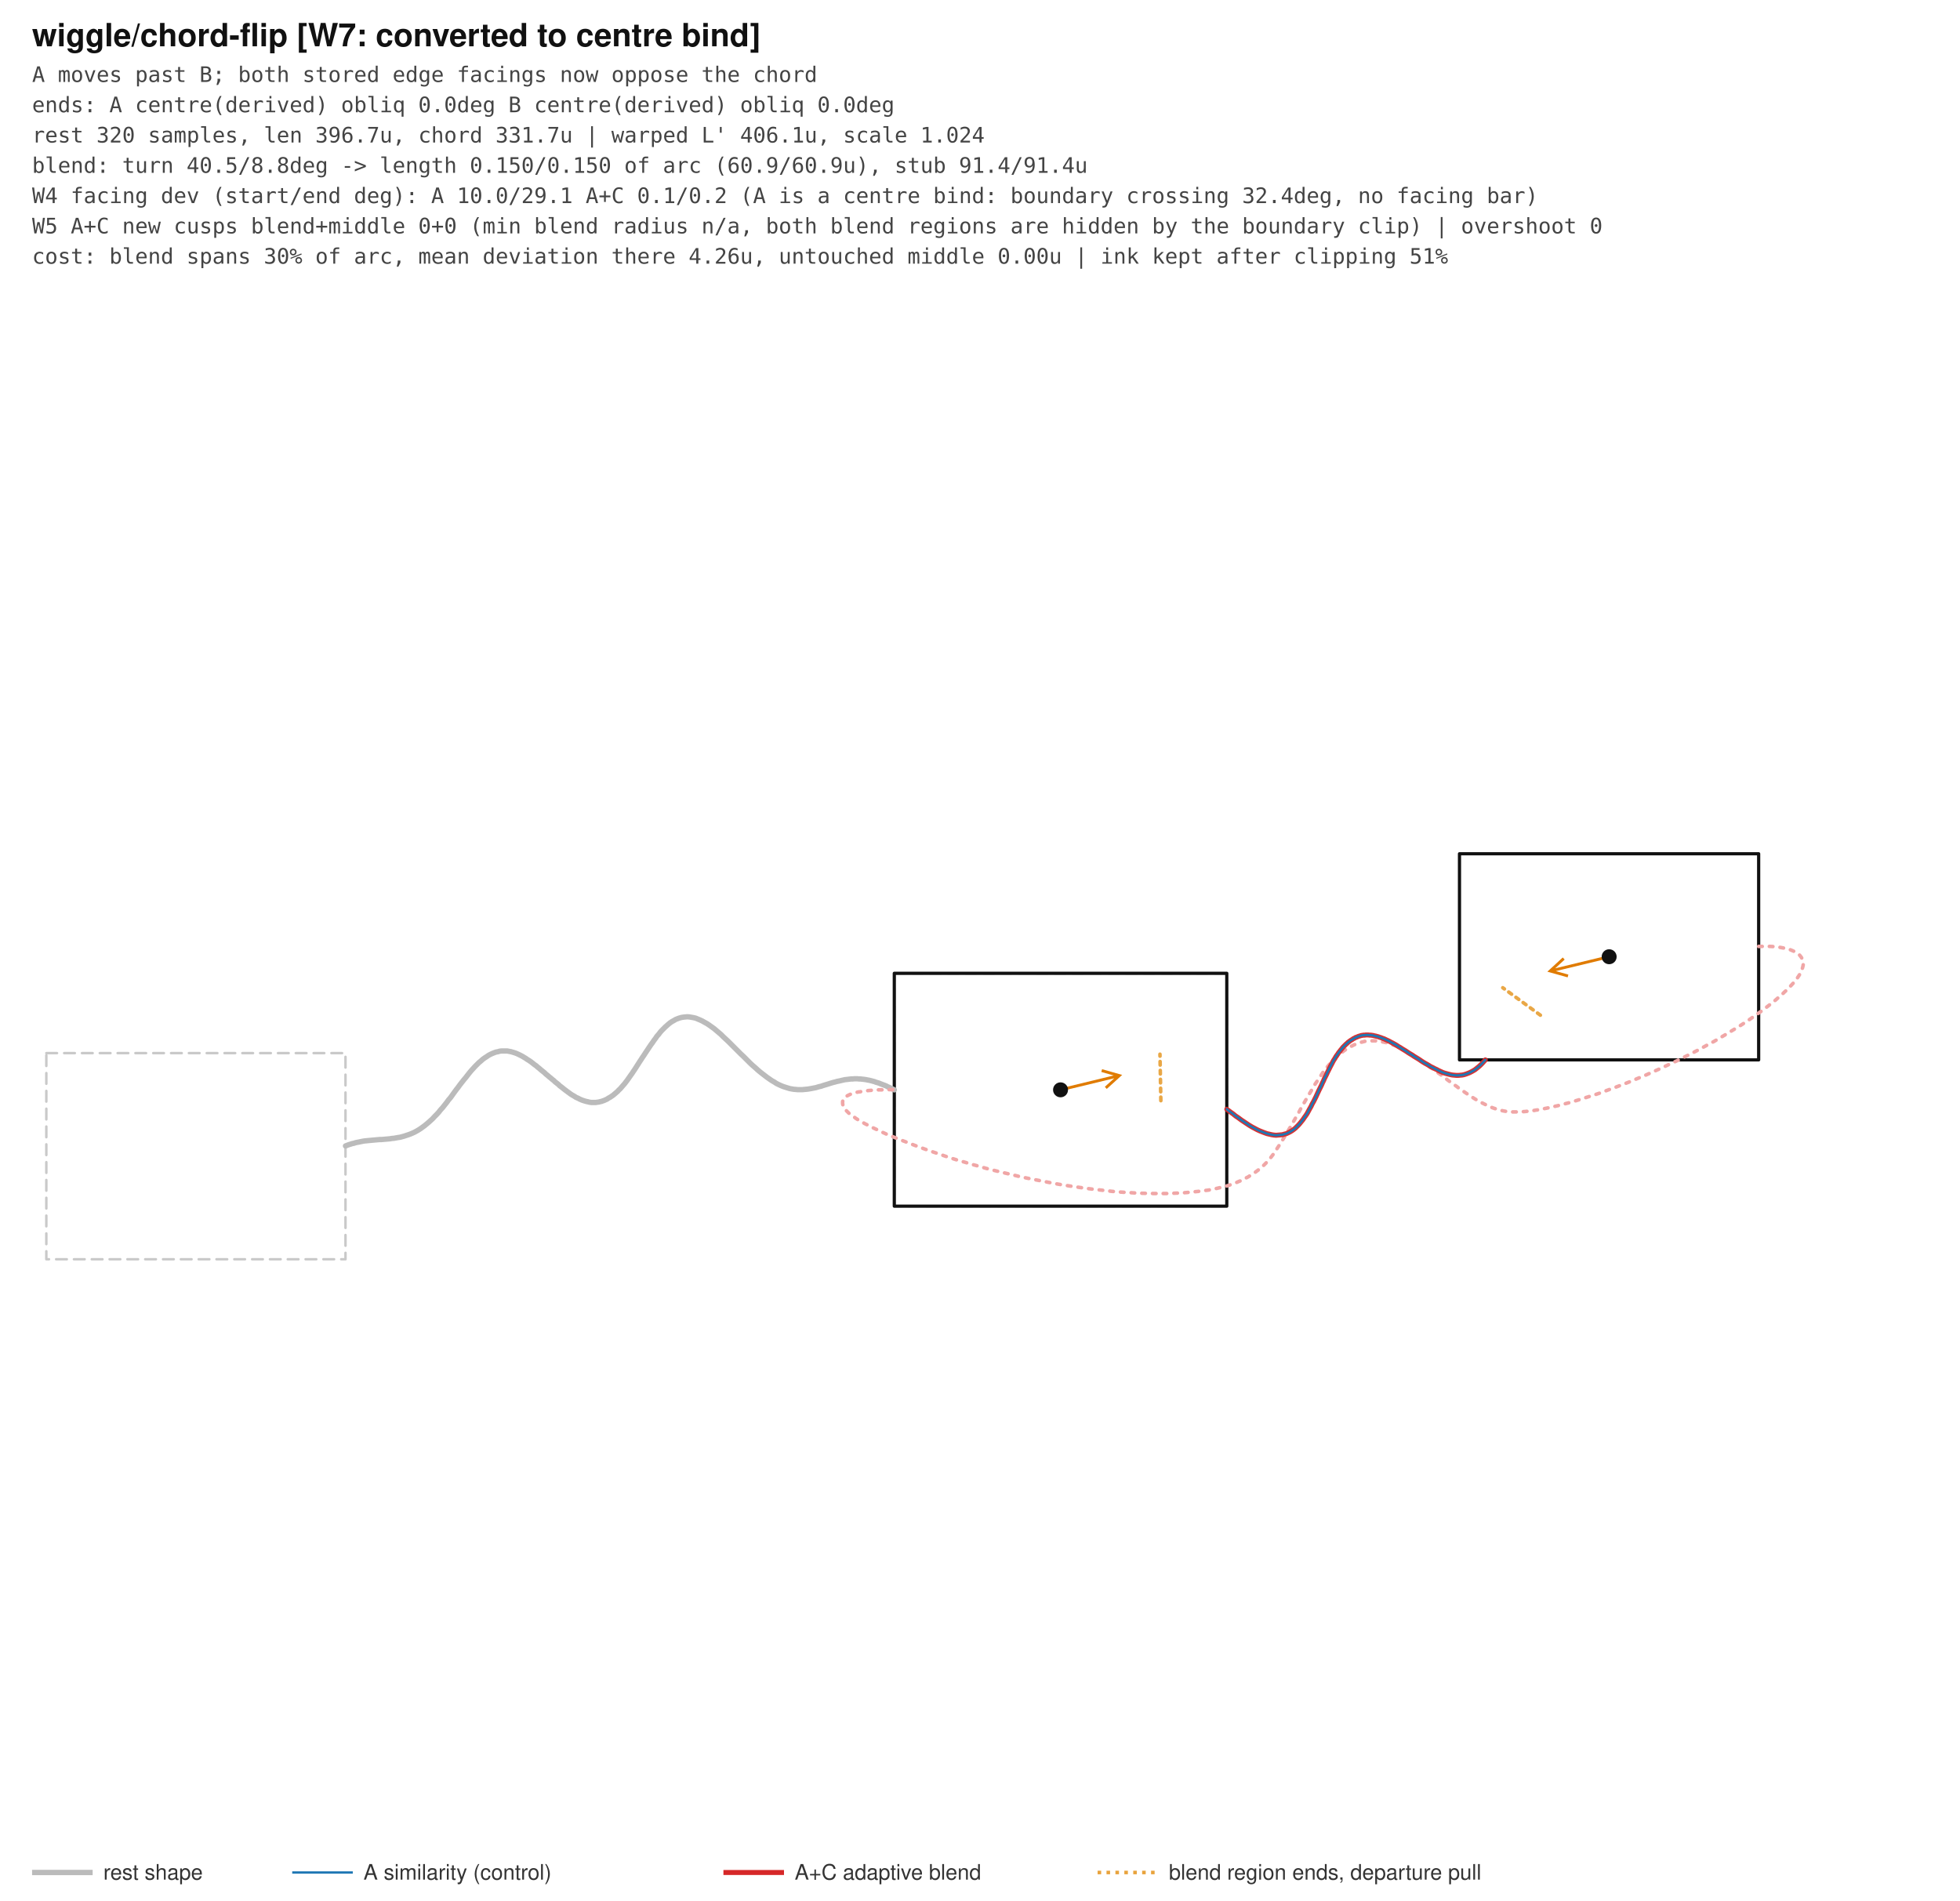
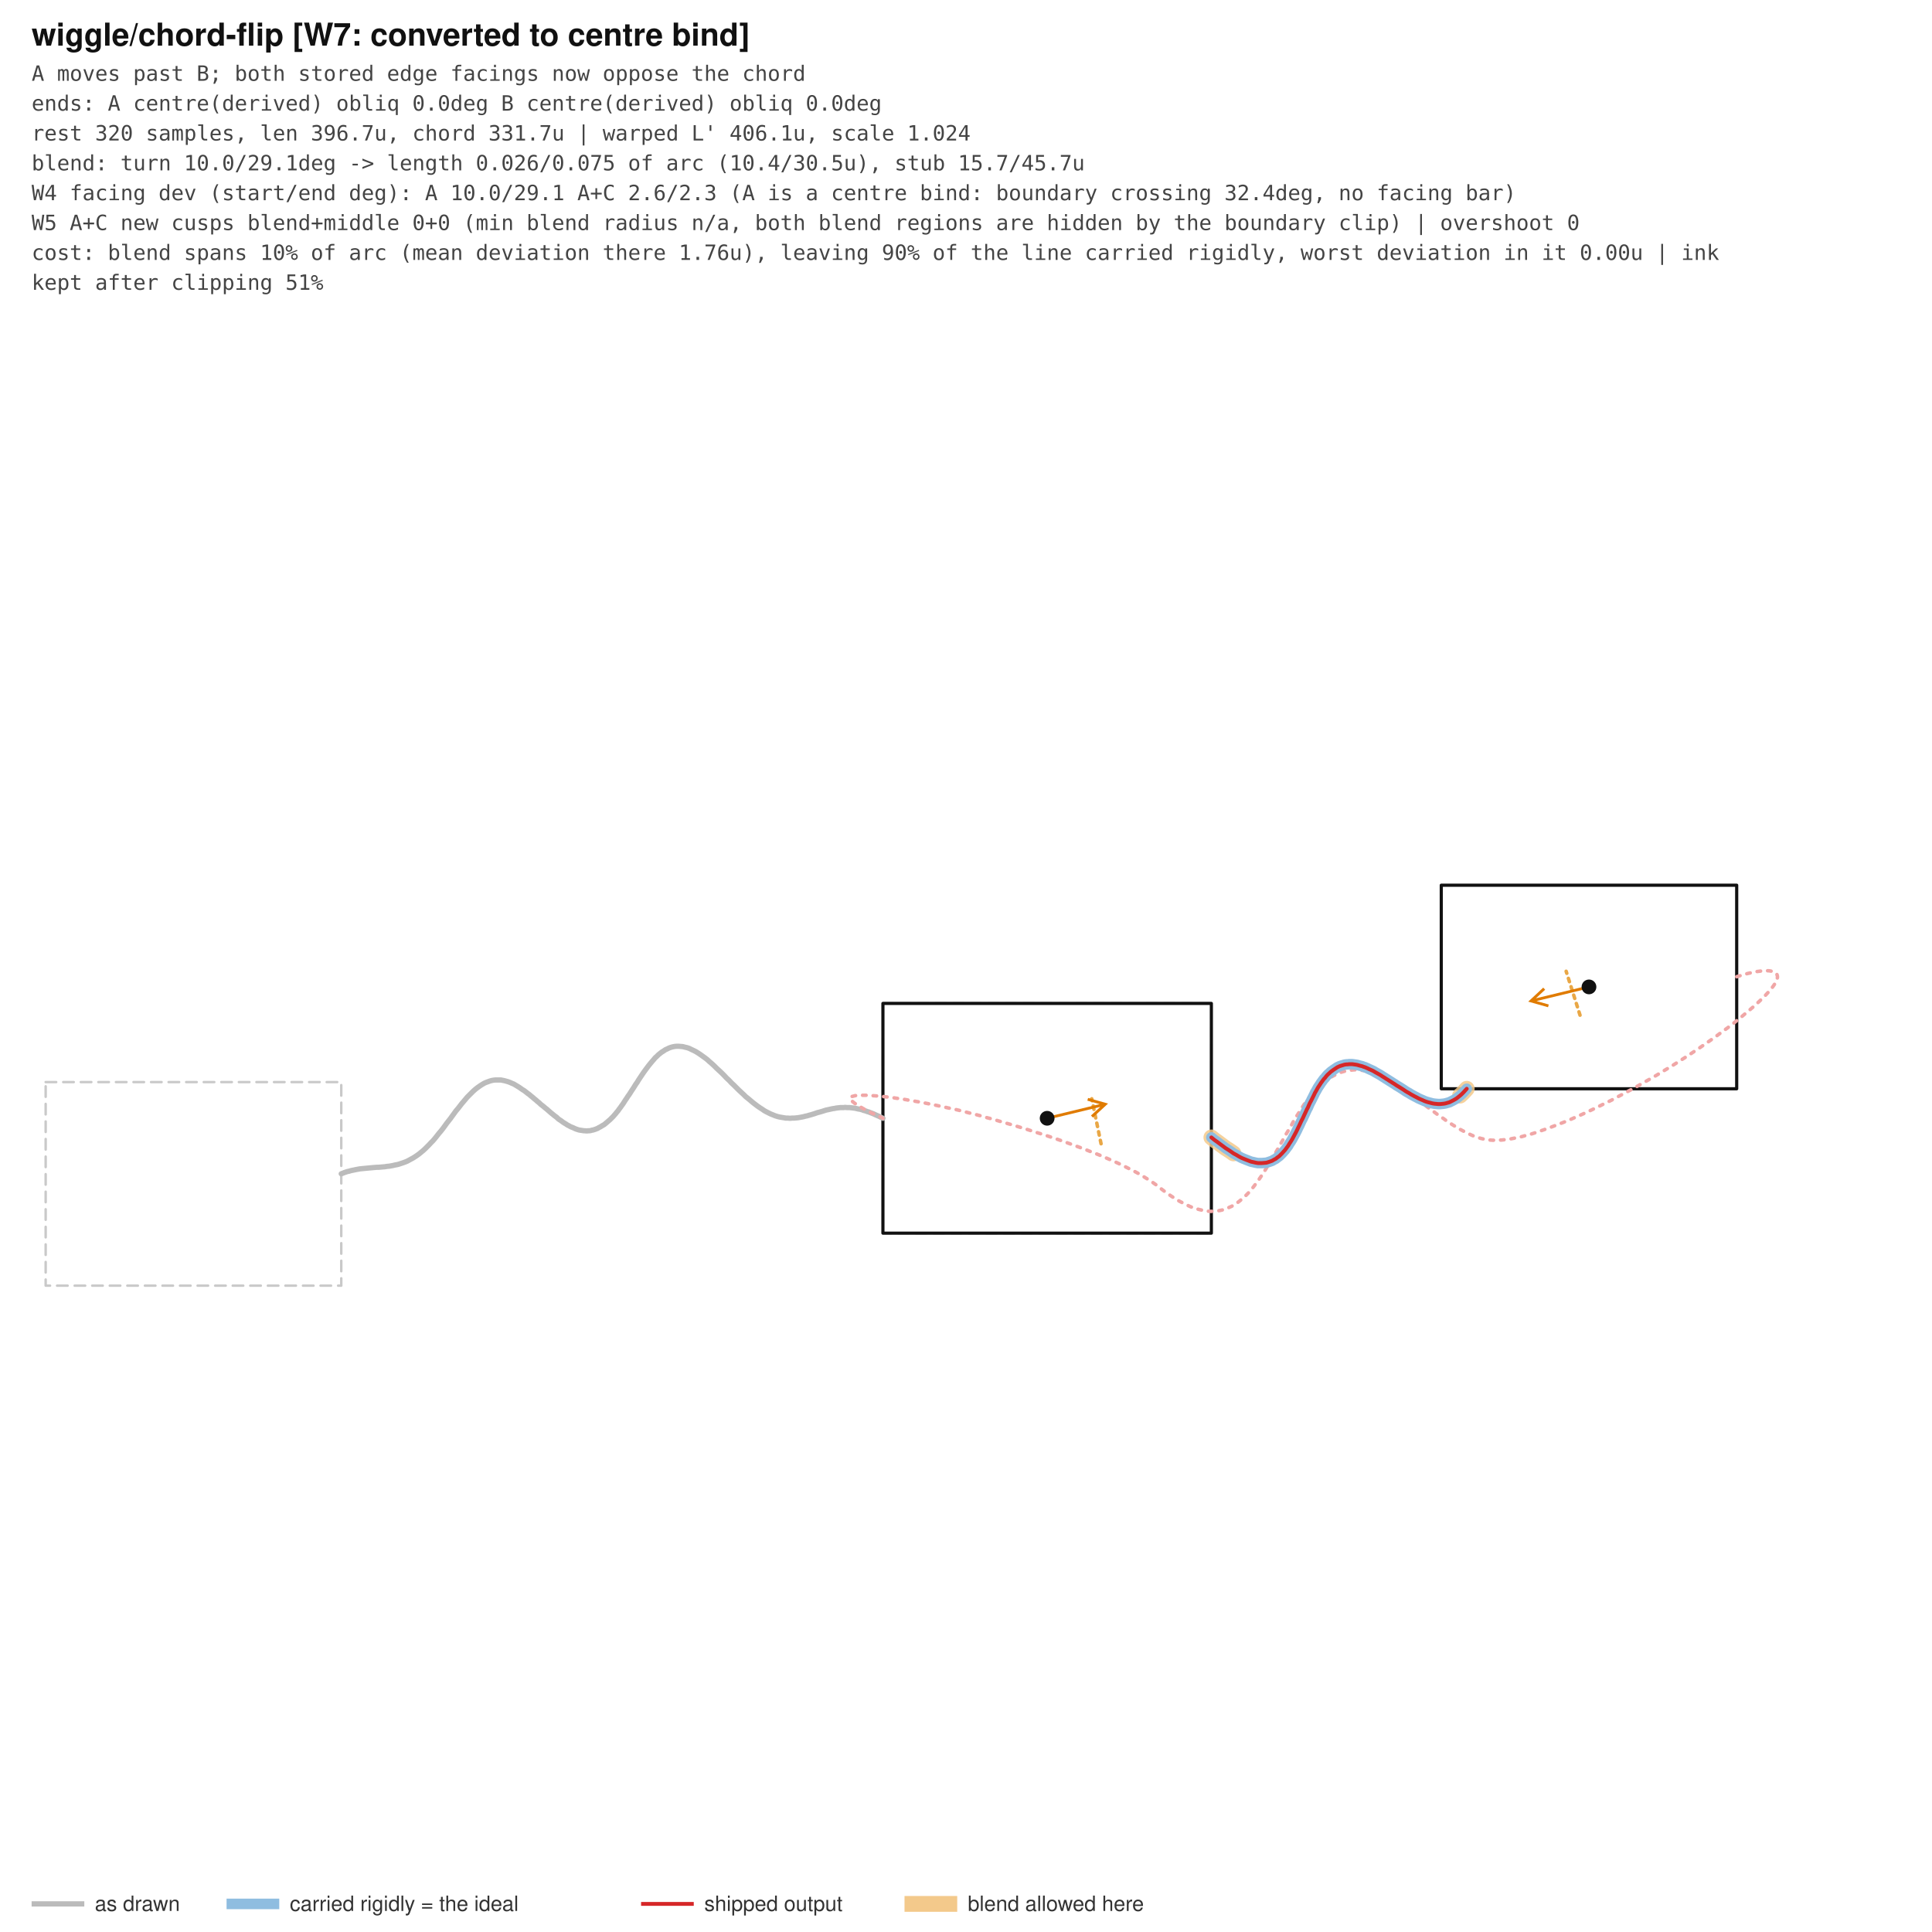
- <svg xmlns="http://www.w3.org/2000/svg" width="1100" height="1067" viewBox="0 0 1100 1067">
-   <rect x="0" y="0" width="1100" height="1067" fill="#ffffff" />
+ <svg xmlns="http://www.w3.org/2000/svg" width="1100" height="1100" viewBox="0 0 1100 1100">
+   <rect x="0" y="0" width="1100" height="1100" fill="#ffffff" />
  <text x="18" y="26" font-family="-apple-system,Helvetica,Arial" font-size="18" font-weight="600" fill="#111">wiggle/chord-flip  [W7: converted to centre bind]</text>
  <text x="18" y="46" font-family="ui-monospace,Menlo,monospace" font-size="12" fill="#444">A moves past B; both stored edge facings now oppose the chord</text>
  <text x="18" y="63" font-family="ui-monospace,Menlo,monospace" font-size="12" fill="#444">ends: A centre(derived) obliq 0.0deg   B centre(derived) obliq 0.0deg</text>
  <text x="18" y="80" font-family="ui-monospace,Menlo,monospace" font-size="12" fill="#444">rest 320 samples, len 396.7u, chord 331.7u   |   warped L' 406.1u, scale 1.024</text>
-   <text x="18" y="97" font-family="ui-monospace,Menlo,monospace" font-size="12" fill="#444">blend: turn 40.5/8.8deg -&gt; length 0.150/0.150 of arc (60.9/60.9u), stub 91.4/91.4u</text>
-   <text x="18" y="114" font-family="ui-monospace,Menlo,monospace" font-size="12" fill="#444">W4 facing dev (start/end deg): A 10.0/29.1   A+C 0.1/0.2   (A is a centre bind: boundary crossing 32.4deg, no facing bar)</text>
+   <text x="18" y="97" font-family="ui-monospace,Menlo,monospace" font-size="12" fill="#444">blend: turn 10.0/29.1deg -&gt; length 0.026/0.075 of arc (10.4/30.5u), stub 15.7/45.7u</text>
+   <text x="18" y="114" font-family="ui-monospace,Menlo,monospace" font-size="12" fill="#444">W4 facing dev (start/end deg): A 10.0/29.1   A+C 2.6/2.3   (A is a centre bind: boundary crossing 32.4deg, no facing bar)</text>
  <text x="18" y="131" font-family="ui-monospace,Menlo,monospace" font-size="12" fill="#444">W5 A+C new cusps blend+middle 0+0 (min blend radius n/a, both blend regions are hidden by the boundary clip)   |   overshoot 0</text>
-   <text x="18" y="148" font-family="ui-monospace,Menlo,monospace" font-size="12" fill="#444">cost: blend spans 30% of arc, mean deviation there 4.26u, untouched middle 0.00u   |   ink kept after clipping 51%</text>
-   <polyline fill="none" stroke="#c9c9c9" stroke-width="1.40" stroke-linejoin="round" stroke-linecap="round" stroke-dasharray="6,4" points="26.0,591.1 193.9,591.1 193.9,706.8 26.0,706.8 26.0,591.1" />
-   <polyline fill="none" stroke="#c9c9c9" stroke-width="1.40" stroke-linejoin="round" stroke-linecap="round" stroke-dasharray="6,4" points="501.9,546.3 688.5,546.3 688.5,677.0 501.9,677.0 501.9,546.3" />
-   <polyline fill="none" stroke="#111111" stroke-width="1.80" stroke-linejoin="round" stroke-linecap="round" points="819.1,479.2 987.0,479.2 987.0,594.9 819.1,594.9 819.1,479.2" />
-   <polyline fill="none" stroke="#111111" stroke-width="1.80" stroke-linejoin="round" stroke-linecap="round" points="501.9,546.3 688.5,546.3 688.5,677.0 501.9,677.0 501.9,546.3" />
-   <polyline fill="none" stroke="#bbbbbb" stroke-width="3.00" stroke-linejoin="round" stroke-linecap="round" points="193.9,643.2 195.7,642.5 196.7,642.2 197.6,641.9 198.6,641.7 199.5,641.4 200.4,641.2 201.5,641.0 202.4,640.8 203.4,640.6 204.5,640.4 205.6,640.3 206.6,640.2 207.6,640.1 208.7,640.0 209.8,639.9 210.9,639.8 212.0,639.7 213.1,639.6 214.2,639.6 215.3,639.5 216.4,639.4 217.6,639.3 218.7,639.2 219.9,639.0 221.1,638.9 222.2,638.7 223.3,638.5 224.6,638.3 225.7,638.0 226.8,637.7 228.0,637.3 229.2,636.9 230.3,636.5 231.5,636.0 232.6,635.5 233.7,634.9 234.9,634.2 236.0,633.5 237.1,632.7 238.2,631.9 239.3,631.0 240.5,630.0 241.6,629.0 242.8,627.9 243.9,626.7 245.0,625.6 246.2,624.3 247.2,623.0 248.4,621.7 249.5,620.3 250.7,618.8 251.7,617.4 252.9,616.0 253.9,614.6 254.9,613.2 256.0,611.7 257.1,610.3 258.1,608.9 259.2,607.5 260.3,606.1 261.4,604.8 262.4,603.5 263.5,602.1 264.5,600.9 265.6,599.7 266.6,598.6 267.7,597.5 268.8,596.4 269.9,595.5 270.9,594.6 272.0,593.8 273.1,593.1 274.1,592.4 275.2,591.8 276.3,591.3 277.3,590.9 278.4,590.5 279.5,590.3 280.5,590.0 281.5,589.9 282.6,589.9 283.7,589.9 284.7,589.9 285.7,590.1 286.8,590.3 287.8,590.6 288.8,590.9 289.9,591.3 291.0,591.8 292.0,592.3 293.0,592.8 294.0,593.4 295.0,594.0 296.0,594.7 297.0,595.3 298.0,596.0 298.9,596.7 299.9,597.5 300.9,598.2 301.8,599.0 302.7,599.7 303.6,600.5 304.6,601.3 305.6,602.1 306.4,602.9 307.3,603.6 308.2,604.4 309.1,605.1 309.9,605.8 310.8,606.5 311.5,607.2 312.4,607.9 313.3,608.6 314.1,609.4 314.9,610.0 315.7,610.6 316.4,611.2 317.2,611.8 318.0,612.4 318.8,613.0 319.5,613.5 320.3,614.1 321.1,614.6 321.8,615.0 322.5,615.4 323.2,615.9 323.9,616.2 324.6,616.5 325.3,616.9 326.0,617.2 326.7,617.5 327.3,617.7 327.9,617.9 328.6,618.1 329.3,618.3 329.9,618.4 330.6,618.6 331.2,618.7 331.9,618.8 332.5,618.8 333.1,618.8 333.7,618.8 334.4,618.8 335.0,618.7 335.7,618.6 336.3,618.5 337.0,618.3 337.6,618.2 338.3,617.9 339.0,617.7 339.6,617.4 340.3,617.1 340.9,616.8 341.4,616.4 342.0,616.1 342.7,615.7 343.4,615.2 344.0,614.8 344.6,614.3 345.3,613.7 346.0,613.1 346.7,612.5 347.3,611.8 348.0,611.2 348.6,610.5 349.2,609.8 349.9,609.0 350.6,608.2 351.2,607.4 351.9,606.5 352.6,605.5 353.3,604.5 354.0,603.5 354.8,602.4 355.5,601.3 356.2,600.3 356.9,599.2 357.6,598.1 358.3,597.0 359.0,595.9 359.8,594.7 360.5,593.6 361.4,592.3 362.1,591.2 362.9,590.0 363.7,588.8 364.5,587.6 365.3,586.4 366.2,585.2 367.0,584.0 367.9,582.8 368.7,581.6 369.7,580.5 370.5,579.4 371.4,578.4 372.4,577.4 373.4,576.4 374.3,575.6 375.2,574.8 376.2,574.0 377.1,573.4 378.2,572.8 379.2,572.2 380.2,571.8 381.3,571.4 382.4,571.1 383.6,570.9 384.6,570.8 385.7,570.7 387.0,570.8 388.1,571.0 389.3,571.2 390.5,571.5 391.7,572.0 392.9,572.5 394.2,573.1 395.4,573.8 396.7,574.5 397.9,575.3 399.3,576.3 400.7,577.3 402.0,578.4 403.3,579.5 404.6,580.6 405.9,581.9 407.3,583.2 408.6,584.4 410.0,585.8 411.5,587.3 412.9,588.7 414.3,590.1 415.8,591.6 417.2,592.9 418.5,594.2 419.9,595.6 421.2,596.9 422.5,598.1 423.9,599.3 425.2,600.5 426.5,601.6 427.9,602.7 429.2,603.7 430.5,604.7 431.8,605.6 433.1,606.5 434.5,607.3 435.7,608.1 436.9,608.7 438.2,609.3 439.4,609.8 440.6,610.2 441.9,610.6 443.2,611.0 444.3,611.2 445.5,611.4 446.7,611.5 447.8,611.6 449.0,611.6 450.2,611.6 451.3,611.5 452.4,611.4 453.4,611.3 454.6,611.1 455.7,610.9 456.7,610.7 457.8,610.5 458.8,610.2 459.8,609.9 460.8,609.7 461.9,609.3 462.9,609.0 463.9,608.7 464.9,608.4 465.8,608.1 466.8,607.8 467.8,607.5 468.7,607.3 469.7,607.0 470.7,606.8 471.6,606.6 472.4,606.4 473.3,606.2 474.2,606.0 475.1,605.9 476.0,605.8 476.8,605.7 477.7,605.6 478.6,605.6 479.5,605.5 480.4,605.5 481.2,605.5 482.1,605.6 482.9,605.6 483.7,605.7 484.6,605.8 485.4,605.9 486.1,606.0 487.0,606.2 487.7,606.3 488.5,606.5 489.3,606.7 490.0,606.9 490.8,607.1 491.5,607.4 492.2,607.6 492.9,607.8 493.7,608.1 494.4,608.4 495.2,608.7 496.0,609.0 496.8,609.3 497.5,609.6 498.2,610.0 499.0,610.3 499.6,610.6 500.4,611.0 501.9,611.7" />
-   <polyline fill="none" stroke="#f0a6a6" stroke-width="2.00" stroke-linejoin="round" stroke-linecap="round" stroke-dasharray="2,4" points="987.0,531.2 989.2,531.2 991.4,531.2 993.4,531.2 995.3,531.3 997.1,531.5 998.8,531.7 1000.4,532.0 1002.0,532.3 1003.4,532.7 1004.8,533.1 1006.0,533.6 1007.1,534.1 1008.1,534.7 1009.0,535.3 1009.8,535.9 1010.4,536.6 1011.0,537.4 1011.4,538.2 1011.7,539.0 1012.0,539.8 1012.0,540.7 1012.0,541.6 1011.8,542.6 1011.5,543.6 1011.2,544.6 1010.7,545.7 1010.1,546.8 1009.4,547.9 1008.6,549.1 1007.7,550.3 1006.7,551.5 1005.6,552.7 1004.3,554.1 1003.0,555.5 1001.5,556.8 1000.1,558.2 998.3,559.7 996.5,561.3 994.7,562.8 992.5,564.5 990.3,566.2 988.0,567.9 985.3,569.8 982.5,571.8 979.4,573.9 976.3,575.9 973.0,577.9 969.4,580.1 965.9,582.2 962.0,584.5 957.9,586.7 953.7,589.0 949.5,591.2 945.1,593.4 940.9,595.5 936.6,597.5 932.2,599.6 927.9,601.5 923.5,603.5 919.1,605.3 914.6,607.2 910.5,608.8 906.3,610.4 902.2,611.9 898.2,613.4 894.4,614.7 890.8,615.8 887.1,617.0 883.5,618.1 880.4,619.0 877.3,619.8 874.3,620.6 871.6,621.2 869.0,621.8 866.5,622.3 864.1,622.8 861.9,623.1 859.8,623.5 857.7,623.7 855.7,623.9 853.9,624.0 852.0,624.1 850.3,624.1 848.4,624.1 846.9,624.0 845.2,623.8 843.5,623.5 841.8,623.1 840.1,622.6 838.3,622.0 836.7,621.4 835.1,620.7 833.5,619.9 831.7,619.0 830.0,618.1 828.4,617.2 826.8,616.2 825.2,615.2 823.6,614.1 822.0,613.0 820.4,611.9 818.9,610.9 817.4,609.7 815.7,608.6 814.1,607.4 812.6,606.3 811.2,605.2 809.7,604.1 808.3,603.0 806.8,602.0 805.4,601.0 804.1,600.0 802.6,598.9 801.2,597.9 799.7,596.8 798.5,595.9 797.2,595.0 795.9,594.1 794.6,593.3 793.3,592.4 792.0,591.6 790.8,590.9 789.5,590.1 788.2,589.4 787.0,588.8 785.9,588.2 784.6,587.6 783.5,587.1 782.4,586.7 781.2,586.3 780.1,585.9 779.0,585.5 778.0,585.2 777.0,585.0 775.9,584.8 774.9,584.5 773.9,584.4 772.8,584.3 771.7,584.2 770.7,584.2 769.8,584.2 768.8,584.2 767.8,584.3 766.8,584.4 765.9,584.5 764.8,584.8 763.9,585.0 762.9,585.3 761.9,585.7 760.8,586.1 759.8,586.5 758.9,587.0 757.8,587.5 756.9,588.0 756.0,588.6 755.1,589.2 754.1,589.9 753.1,590.7 752.2,591.4 751.2,592.3 750.1,593.2 749.0,594.3 748.1,595.3 747.1,596.3 746.1,597.4 745.2,598.5 744.2,599.6 743.2,600.9 742.2,602.3 741.3,603.7 740.2,605.2 739.3,606.7 738.2,608.3 737.1,610.1 736.1,611.9 735.0,613.7 734.0,615.3 733.0,617.1 731.9,619.0 730.9,620.7 729.9,622.5 728.8,624.6 727.7,626.4 726.6,628.4 725.4,630.4 724.4,632.2 723.2,634.2 722.0,636.3 720.9,638.1 719.6,640.2 718.4,642.1 717.1,644.1 715.8,646.0 714.5,648.0 713.2,649.7 711.8,651.4 710.3,653.0 708.7,654.6 707.1,656.0 705.5,657.2 703.9,658.4 702.3,659.4 700.6,660.5 698.7,661.5 697.1,662.4 695.1,663.2 693.3,664.0 691.3,664.7 689.4,665.4 687.5,665.9 685.1,666.5 683.0,667.0 680.6,667.5 678.1,668.0 675.5,668.3 672.6,668.7 669.5,669.0 666.5,669.3 663.0,669.6 659.6,669.7 655.7,669.9 651.6,669.9 647.4,669.9 643.1,669.8 638.7,669.7 634.0,669.4 629.0,669.1 624.2,668.7 619.0,668.1 613.5,667.5 608.1,666.8 602.6,666.0 597.1,665.2 591.9,664.3 586.8,663.3 581.7,662.3 576.6,661.3 571.9,660.3 567.0,659.1 562.3,658.0 557.8,656.9 553.5,655.8 549.4,654.6 545.3,653.5 541.4,652.3 537.5,651.2 533.7,650.0 530.4,648.9 527.3,647.8 524.3,646.8 521.4,645.8 518.6,644.8 515.9,643.8 513.2,642.8 510.9,641.9 508.6,641.0 506.2,640.1 504.2,639.3 502.0,638.4 499.9,637.5 498.0,636.8 496.3,636.0 494.5,635.2 492.7,634.3 491.0,633.5 489.5,632.8 488.0,632.0 486.6,631.3 485.2,630.6 483.9,629.8 482.6,629.1 481.4,628.4 480.3,627.7 479.4,627.0 478.4,626.4 477.6,625.7 476.7,625.1 476.1,624.5 475.4,623.8 474.8,623.2 474.4,622.7 474.0,622.1 473.6,621.5 473.3,621.0 473.1,620.4 473.0,620.0 472.9,619.4 472.9,618.9 472.9,618.3 473.0,617.9 473.2,617.4 473.5,616.9 473.7,616.5 474.2,616.1 474.6,615.7 475.1,615.3 475.6,615.0 476.2,614.7 476.8,614.4 477.5,614.1 478.2,613.9 479.1,613.6 479.9,613.4 480.8,613.1 481.7,612.9 482.7,612.8 483.7,612.6 484.8,612.4 486.0,612.3 487.4,612.1 488.7,612.0 490.1,611.9 491.7,611.8 493.2,611.7 494.8,611.7 496.4,611.7 498.2,611.6 500.0,611.6 501.9,611.7" />
-   <polyline fill="none" stroke="#e8a33d" stroke-width="1.00" stroke-linejoin="round" stroke-linecap="round" stroke-dasharray="1,4" opacity="0.80" points="903.1,537.0 875.5,543.7" />
-   <polyline fill="none" stroke="#e8a33d" stroke-width="1.00" stroke-linejoin="round" stroke-linecap="round" stroke-dasharray="1,4" opacity="0.80" points="595.2,611.7 622.8,605.0" />
-   <polyline fill="none" stroke="#d62728" stroke-width="2.80" stroke-linejoin="round" stroke-linecap="round" opacity="0.95" points="833.6,594.9 831.7,597.0 830.7,598.0 829.8,598.8 828.8,599.6 827.8,600.4 826.8,601.0 825.7,601.6 824.7,602.1 823.7,602.5 822.6,602.9 821.6,603.2 820.6,603.4 819.5,603.5 818.4,603.6 817.4,603.6 816.3,603.5 815.2,603.4 814.1,603.2 812.9,602.9 811.8,602.6 810.7,602.3 809.6,601.9 808.5,601.4 807.4,600.9 806.3,600.3 805.2,599.8 804.1,599.2 803.0,598.7 801.9,598.0 800.9,597.4 799.8,596.8 798.8,596.2 797.7,595.5 796.7,594.8 795.6,594.1 794.6,593.5 793.6,592.9 792.6,592.2 791.6,591.6 790.6,591.0 789.7,590.4 788.8,589.8 787.8,589.2 786.8,588.6 785.9,588.0 785.0,587.5 784.1,586.9 783.3,586.4 782.4,585.9 781.5,585.4 780.7,585.0 779.8,584.5 779.0,584.1 778.1,583.7 777.3,583.3 776.6,583.0 775.7,582.7 775.0,582.4 774.3,582.2 773.5,581.9 772.7,581.7 772.0,581.5 771.4,581.4 770.7,581.2 770.0,581.1 769.3,581.0 768.6,581.0 767.9,580.9 767.2,580.9 766.6,580.9 766.0,581.0 765.3,581.0 764.7,581.1 764.0,581.2 763.4,581.4 762.7,581.6 762.1,581.8 761.5,582.1 760.8,582.3 760.2,582.7 759.5,583.0 759.0,583.4 758.3,583.8 757.7,584.2 757.2,584.6 756.6,585.0 756.0,585.6 755.4,586.1 754.9,586.6 754.3,587.2 753.6,587.9 753.0,588.7 752.4,589.4 751.9,590.1 751.3,590.8 750.8,591.6 750.2,592.4 749.6,593.3 749.1,594.2 748.5,595.1 747.9,596.2 747.4,597.2 746.8,598.3 746.2,599.5 745.6,600.7 745.0,601.9 744.5,603.0 743.9,604.2 743.3,605.4 742.8,606.6 742.2,607.8 741.6,609.2 741.0,610.4 740.3,611.8 739.7,613.1 739.1,614.4 738.5,615.7 737.8,617.1 737.2,618.3 736.4,619.7 735.8,621.0 735.0,622.4 734.3,623.7 733.6,625.0 732.8,626.2 732.0,627.3 731.2,628.5 730.3,629.6 729.5,630.6 728.7,631.5 727.8,632.4 727.0,633.2 726.0,634.0 725.0,634.7 724.0,635.3 723.0,635.8 721.9,636.3 720.7,636.6 719.7,636.9 718.6,637.0 717.3,637.1 716.2,637.2 715.0,637.1 713.7,636.9 712.4,636.6 711.1,636.3 709.7,635.8 708.4,635.3 706.9,634.7 705.6,634.1 704.1,633.3 702.6,632.5 701.1,631.6 699.6,630.6 698.1,629.6 696.6,628.6 695.0,627.4 693.5,626.4 691.9,625.1 690.2,623.9 688.5,622.6" />
-   <polyline fill="none" stroke="#1f77b4" stroke-width="1.30" stroke-linejoin="round" stroke-linecap="round" points="833.6,594.9 831.7,597.0 830.7,598.0 829.8,598.8 828.8,599.6 827.8,600.4 826.8,601.0 825.7,601.6 824.7,602.1 823.7,602.5 822.6,602.9 821.6,603.2 820.6,603.4 819.5,603.5 818.4,603.6 817.4,603.6 816.3,603.5 815.2,603.4 814.1,603.2 812.9,602.9 811.8,602.6 810.7,602.3 809.6,601.9 808.5,601.4 807.4,600.9 806.3,600.3 805.2,599.8 804.1,599.2 803.0,598.7 801.9,598.0 800.9,597.4 799.8,596.8 798.8,596.2 797.7,595.5 796.7,594.8 795.6,594.1 794.6,593.5 793.6,592.9 792.6,592.2 791.6,591.6 790.6,591.0 789.7,590.4 788.8,589.8 787.8,589.2 786.8,588.6 785.9,588.0 785.0,587.5 784.1,586.9 783.3,586.4 782.4,585.9 781.5,585.4 780.7,585.0 779.8,584.5 779.0,584.1 778.1,583.7 777.3,583.3 776.6,583.0 775.7,582.7 775.0,582.4 774.3,582.2 773.5,581.9 772.7,581.7 772.0,581.5 771.4,581.4 770.7,581.2 770.0,581.1 769.3,581.0 768.6,581.0 767.9,580.9 767.2,580.9 766.6,580.9 766.0,581.0 765.3,581.0 764.7,581.1 764.0,581.2 763.4,581.4 762.7,581.6 762.1,581.8 761.5,582.1 760.8,582.3 760.2,582.7 759.5,583.0 759.0,583.4 758.3,583.8 757.7,584.2 757.2,584.6 756.6,585.0 756.0,585.6 755.4,586.1 754.9,586.6 754.3,587.2 753.6,587.9 753.0,588.7 752.4,589.4 751.9,590.1 751.3,590.8 750.8,591.6 750.2,592.4 749.6,593.3 749.1,594.2 748.5,595.1 747.9,596.2 747.4,597.2 746.8,598.3 746.2,599.5 745.6,600.7 745.0,601.9 744.5,603.0 743.9,604.2 743.3,605.4 742.8,606.6 742.2,607.8 741.6,609.2 741.0,610.4 740.3,611.8 739.7,613.1 739.1,614.4 738.5,615.7 737.8,617.1 737.2,618.3 736.4,619.7 735.8,621.0 735.0,622.4 734.3,623.7 733.6,625.0 732.8,626.2 732.0,627.3 731.2,628.5 730.3,629.6 729.5,630.6 728.7,631.5 727.8,632.4 727.0,633.2 726.0,634.0 725.0,634.7 724.0,635.3 723.0,635.8 721.9,636.3 720.7,636.6 719.7,636.9 718.6,637.0 717.3,637.1 716.2,637.2 715.0,637.1 713.7,636.9 712.4,636.6 711.1,636.3 709.7,635.8 708.4,635.3 706.9,634.7 705.6,634.1 704.1,633.3 702.6,632.5 701.1,631.6 699.6,630.6 698.1,629.6 696.6,628.6 695.0,627.4 693.5,626.4 691.9,625.1 690.2,623.9 688.5,622.6" />
-   <polyline fill="none" stroke="#e8a33d" stroke-width="2.00" stroke-linejoin="round" stroke-linecap="round" stroke-dasharray="2,3" opacity="0.95" points="864.5,569.8 843.4,554.4" />
-   <polyline fill="none" stroke="#e8a33d" stroke-width="2.00" stroke-linejoin="round" stroke-linecap="round" stroke-dasharray="2,3" opacity="0.95" points="651.5,617.8 651.0,591.7" />
-   <path d="M 903.1 537.0 L 870.0 545.0 M 877.6 538.0 L 870.0 545.0 L 880.0 547.8" fill="none" stroke="#e07b00" stroke-width="1.6" />
-   <path d="M 595.2 611.7 L 628.2 603.7 M 620.6 610.6 L 628.2 603.7 L 618.3 600.9" fill="none" stroke="#e07b00" stroke-width="1.6" />
-   <circle cx="903.1" cy="537.0" r="4.20" fill="#111111" />
-   <circle cx="595.2" cy="611.7" r="4.20" fill="#111111" />
-   <line x1="18" y1="1051" x2="52" y2="1051" stroke="#bbbbbb" stroke-width="3.00" />
-   <text x="58" y="1055" font-family="-apple-system,Helvetica,Arial" font-size="12" fill="#333">rest shape</text>
-   <line x1="164" y1="1051" x2="198" y2="1051" stroke="#1f77b4" stroke-width="1.30" />
-   <text x="204" y="1055" font-family="-apple-system,Helvetica,Arial" font-size="12" fill="#333">A similarity (control)</text>
-   <line x1="406" y1="1051" x2="440" y2="1051" stroke="#d62728" stroke-width="2.80" />
-   <text x="446" y="1055" font-family="-apple-system,Helvetica,Arial" font-size="12" fill="#333">A+C adaptive blend</text>
-   <line x1="616" y1="1051" x2="650" y2="1051" stroke="#e8a33d" stroke-width="2.00" stroke-dasharray="2,3" />
-   <text x="656" y="1055" font-family="-apple-system,Helvetica,Arial" font-size="12" fill="#333">blend region ends, departure pull</text>
+   <text x="18" y="148" font-family="ui-monospace,Menlo,monospace" font-size="12" fill="#444">cost: blend spans 10% of arc (mean deviation there 1.76u), leaving 90% of the line carried rigidly, worst deviation in it 0.00u   |   ink</text>
+   <text x="18" y="165" font-family="ui-monospace,Menlo,monospace" font-size="12" fill="#444">    kept after clipping 51%</text>
+   <polyline fill="none" stroke="#c9c9c9" stroke-width="1.40" stroke-linejoin="round" stroke-linecap="round" stroke-dasharray="6,4" points="26.0,616.1 194.3,616.1 194.3,732.0 26.0,732.0 26.0,616.1" />
+   <polyline fill="none" stroke="#c9c9c9" stroke-width="1.40" stroke-linejoin="round" stroke-linecap="round" stroke-dasharray="6,4" points="502.7,571.3 689.7,571.3 689.7,702.1 502.7,702.1 502.7,571.3" />
+   <polyline fill="none" stroke="#111111" stroke-width="1.80" stroke-linejoin="round" stroke-linecap="round" points="820.6,504.0 988.8,504.0 988.8,619.9 820.6,619.9 820.6,504.0" />
+   <polyline fill="none" stroke="#111111" stroke-width="1.80" stroke-linejoin="round" stroke-linecap="round" points="502.7,571.3 689.7,571.3 689.7,702.1 502.7,702.1 502.7,571.3" />
+   <polyline fill="none" stroke="#bbbbbb" stroke-width="3.00" stroke-linejoin="round" stroke-linecap="round" points="194.3,668.3 196.1,667.6 197.0,667.3 197.9,667.0 198.9,666.8 199.8,666.5 200.8,666.3 201.8,666.1 202.7,665.9 203.8,665.7 204.9,665.5 205.9,665.4 206.9,665.3 208.0,665.2 209.0,665.1 210.1,665.0 211.2,664.9 212.3,664.8 213.4,664.7 214.5,664.6 215.6,664.6 216.8,664.5 217.9,664.4 219.1,664.3 220.3,664.1 221.4,664.0 222.6,663.8 223.7,663.6 224.9,663.3 226.1,663.1 227.2,662.8 228.4,662.4 229.6,662.0 230.7,661.6 231.9,661.1 233.0,660.5 234.1,659.9 235.2,659.3 236.3,658.6 237.5,657.8 238.6,657.0 239.7,656.1 240.9,655.1 242.0,654.1 243.2,652.9 244.3,651.8 245.4,650.6 246.6,649.4 247.7,648.1 248.8,646.7 249.9,645.3 251.1,643.9 252.2,642.5 253.3,641.0 254.3,639.6 255.4,638.2 256.5,636.8 257.5,635.4 258.6,633.9 259.6,632.5 260.8,631.1 261.8,629.8 262.8,628.5 263.9,627.2 265.0,625.9 266.0,624.7 267.1,623.6 268.2,622.5 269.3,621.4 270.3,620.5 271.4,619.6 272.5,618.8 273.5,618.1 274.6,617.4 275.6,616.8 276.7,616.3 277.8,615.9 278.9,615.5 279.9,615.2 281.0,615.0 282.0,614.9 283.1,614.9 284.1,614.9 285.2,614.9 286.2,615.1 287.2,615.3 288.3,615.6 289.3,615.9 290.4,616.3 291.5,616.8 292.5,617.2 293.5,617.8 294.5,618.4 295.5,619.0 296.5,619.7 297.5,620.4 298.5,621.0 299.4,621.7 300.4,622.5 301.4,623.2 302.3,624.0 303.2,624.7 304.1,625.5 305.1,626.3 306.1,627.2 307.0,627.9 307.8,628.7 308.7,629.4 309.6,630.1 310.4,630.8 311.3,631.5 312.1,632.2 313.0,633.0 313.8,633.7 314.7,634.4 315.4,635.0 316.2,635.6 317.0,636.2 317.7,636.9 318.5,637.5 319.3,638.0 320.1,638.6 320.8,639.1 321.6,639.6 322.3,640.0 323.0,640.5 323.8,640.9 324.5,641.3 325.1,641.6 325.9,641.9 326.6,642.2 327.2,642.5 327.9,642.8 328.5,643.0 329.1,643.2 329.8,643.4 330.4,643.5 331.1,643.6 331.8,643.7 332.4,643.8 333.0,643.8 333.7,643.9 334.3,643.9 334.9,643.8 335.6,643.8 336.3,643.7 336.9,643.5 337.6,643.4 338.2,643.2 338.9,643.0 339.6,642.7 340.2,642.5 340.8,642.1 341.4,641.8 342.0,641.5 342.6,641.1 343.3,640.7 344.0,640.3 344.6,639.8 345.2,639.3 345.9,638.7 346.6,638.1 347.3,637.5 347.9,636.9 348.6,636.2 349.2,635.6 349.8,634.9 350.5,634.1 351.2,633.2 351.9,632.4 352.5,631.5 353.2,630.6 353.9,629.6 354.7,628.5 355.4,627.4 356.1,626.3 356.8,625.3 357.5,624.2 358.3,623.1 359.0,622.0 359.7,620.9 360.5,619.7 361.2,618.6 362.0,617.3 362.8,616.2 363.5,615.0 364.3,613.8 365.1,612.6 365.9,611.4 366.8,610.1 367.6,609.0 368.5,607.8 369.4,606.6 370.3,605.5 371.2,604.4 372.1,603.4 373.0,602.3 374.0,601.4 374.9,600.5 375.9,599.7 376.8,599.0 377.8,598.4 378.8,597.7 379.9,597.2 380.9,596.7 382.0,596.3 383.1,596.0 384.2,595.8 385.3,595.7 386.4,595.7 387.6,595.8 388.8,595.9 389.9,596.2 391.2,596.5 392.4,596.9 393.6,597.5 394.9,598.1 396.1,598.7 397.4,599.5 398.6,600.3 400.0,601.3 401.4,602.3 402.7,603.3 404.0,604.5 405.3,605.6 406.6,606.8 408.0,608.2 409.3,609.4 410.8,610.8 412.2,612.2 413.6,613.7 415.1,615.1 416.5,616.6 417.9,617.9 419.2,619.2 420.6,620.6 422.0,621.9 423.3,623.1 424.6,624.4 426.0,625.5 427.3,626.6 428.6,627.7 429.9,628.7 431.2,629.7 432.5,630.6 433.9,631.5 435.2,632.4 436.5,633.1 437.7,633.7 438.9,634.3 440.2,634.8 441.4,635.3 442.7,635.7 443.9,636.0 445.1,636.2 446.3,636.4 447.5,636.6 448.6,636.6 449.8,636.7 451.0,636.6 452.1,636.6 453.2,636.5 454.2,636.4 455.4,636.2 456.5,636.0 457.5,635.8 458.6,635.5 459.6,635.3 460.6,635.0 461.7,634.7 462.7,634.4 463.7,634.1 464.8,633.7 465.7,633.4 466.6,633.2 467.6,632.9 468.6,632.6 469.5,632.3 470.5,632.0 471.5,631.8 472.4,631.6 473.3,631.4 474.2,631.2 475.1,631.1 476.0,630.9 476.8,630.8 477.7,630.7 478.6,630.6 479.5,630.6 480.3,630.6 481.2,630.5 482.1,630.6 482.9,630.6 483.7,630.6 484.6,630.7 485.4,630.8 486.2,630.9 487.0,631.0 487.8,631.2 488.6,631.4 489.3,631.5 490.2,631.7 490.9,631.9 491.6,632.2 492.4,632.4 493.1,632.6 493.8,632.9 494.6,633.1 495.3,633.4 496.1,633.7 496.9,634.0 497.6,634.3 498.4,634.7 499.1,635.0 499.8,635.3 500.5,635.6 501.3,636.0 502.7,636.7" />
+   <polyline fill="none" stroke="#f0a6a6" stroke-width="2.00" stroke-linejoin="round" stroke-linecap="round" stroke-dasharray="2,4" points="988.8,556.1 990.8,555.5 992.9,554.9 994.9,554.3 996.7,553.9 998.4,553.5 1000.0,553.2 1001.6,553.0 1003.1,552.8 1004.3,552.7 1005.6,552.7 1006.8,552.7 1007.8,552.8 1008.7,553.0 1009.5,553.2 1010.3,553.5 1010.8,553.9 1011.3,554.4 1011.7,554.8 1011.9,555.4 1012.0,555.9 1012.0,556.6 1011.8,557.3 1011.6,558.0 1011.2,558.8 1010.8,559.7 1010.2,560.6 1009.5,561.6 1008.8,562.6 1007.8,563.7 1006.8,564.9 1005.8,566.0 1004.6,567.3 1003.2,568.6 1001.8,570.0 1000.3,571.4 998.8,572.8 996.9,574.4 995.1,576.0 993.1,577.6 990.9,579.5 988.6,581.3 986.3,583.2 983.5,585.3 980.6,587.4 977.5,589.7 974.3,592.0 971.0,594.3 967.4,596.8 963.8,599.2 959.9,601.8 955.8,604.4 951.6,607.1 947.4,609.6 943.0,612.3 938.8,614.7 934.6,617.1 930.2,619.6 925.9,621.9 921.6,624.2 917.3,626.5 912.8,628.7 908.8,630.7 904.8,632.6 900.7,634.5 896.8,636.2 893.2,637.8 889.7,639.2 886.1,640.6 882.7,641.9 879.7,643.0 876.8,644.0 873.9,645.0 871.4,645.8 869.0,646.4 866.6,647.1 864.4,647.6 862.3,648.0 860.3,648.4 858.4,648.7 856.6,648.9 854.9,649.1 853.2,649.1 851.6,649.2 849.9,649.2 848.3,649.1 846.7,648.9 845.0,648.6 843.3,648.2 841.6,647.7 839.9,647.1 838.3,646.5 836.6,645.7 835.0,645.0 833.2,644.0 831.5,643.1 829.9,642.2 828.3,641.2 826.7,640.2 825.1,639.1 823.5,638.1 821.9,636.9 820.4,635.9 818.8,634.8 817.2,633.6 815.6,632.4 814.1,631.3 812.6,630.2 811.2,629.1 809.7,628.1 808.3,627.0 806.9,626.0 805.6,625.0 804.1,623.9 802.7,622.9 801.2,621.8 799.9,620.9 798.6,620.0 797.4,619.1 796.1,618.3 794.7,617.4 793.4,616.6 792.2,615.9 790.9,615.1 789.6,614.4 788.4,613.8 787.3,613.2 786.0,612.6 784.9,612.1 783.8,611.7 782.6,611.2 781.5,610.8 780.4,610.5 779.4,610.2 778.4,610.0 777.3,609.7 776.3,609.5 775.3,609.4 774.2,609.3 773.1,609.2 772.1,609.2 771.2,609.1 770.2,609.2 769.2,609.3 768.2,609.4 767.3,609.5 766.2,609.8 765.2,610.0 764.2,610.3 763.2,610.6 762.2,611.1 761.1,611.5 760.2,612.0 759.2,612.5 758.3,613.0 757.4,613.6 756.4,614.2 755.5,614.9 754.4,615.7 753.5,616.4 752.5,617.3 751.5,618.2 750.4,619.3 749.4,620.3 748.4,621.3 747.5,622.4 746.6,623.5 745.6,624.6 744.6,625.9 743.6,627.3 742.6,628.7 741.6,630.2 740.6,631.7 739.6,633.4 738.5,635.1 737.4,636.9 736.3,638.7 735.4,640.4 734.3,642.2 733.3,644.0 732.2,645.8 731.2,647.6 730.1,649.6 729.0,651.4 727.9,653.5 726.8,655.4 725.7,657.3 724.5,659.3 723.3,661.3 722.2,663.2 720.9,665.3 719.7,667.2 718.4,669.2 717.1,671.1 715.7,673.1 714.4,674.8 713.1,676.5 711.7,678.2 710.2,679.8 708.8,681.2 707.3,682.5 705.9,683.7 704.5,684.8 702.9,685.8 701.3,686.8 699.7,687.5 698.1,688.2 696.4,688.8 694.6,689.2 693.0,689.5 691.3,689.6 689.3,689.7 687.6,689.6 685.7,689.3 683.8,688.9 681.8,688.4 679.8,687.8 677.7,687.0 675.8,686.1 673.6,685.0 671.5,683.9 669.3,682.6 667.0,681.1 664.8,679.6 662.6,678.0 660.4,676.3 658.1,674.5 655.4,672.6 652.7,670.9 649.5,668.9 645.9,666.9 642.1,665.0 638.1,663.0 633.8,661.0 629.6,659.2 625.4,657.4 621.0,655.7 616.5,653.9 612.1,652.3 607.5,650.6 603.0,649.0 598.6,647.5 594.1,646.0 589.9,644.7 585.6,643.3 581.4,642.0 577.1,640.7 573.0,639.5 569.2,638.4 565.6,637.3 562.1,636.4 558.7,635.4 555.3,634.5 552.0,633.7 548.6,632.8 545.8,632.1 542.8,631.4 539.8,630.8 537.2,630.2 534.3,629.6 531.5,629.0 529.0,628.5 526.5,628.0 524.1,627.5 521.5,627.1 519.1,626.6 516.9,626.3 514.7,625.9 512.6,625.6 510.5,625.3 508.5,625.0 506.4,624.7 504.5,624.5 502.6,624.3 501.0,624.1 499.4,624.0 497.9,623.9 496.3,623.8 495.0,623.7 493.7,623.6 492.4,623.6 491.4,623.6 490.4,623.6 489.4,623.6 488.5,623.7 487.8,623.8 487.1,623.8 486.5,623.9 485.9,624.1 485.4,624.2 485.0,624.3 484.7,624.4 484.4,624.7 484.2,624.8 484.2,624.9 484.1,625.1 484.1,625.2 484.1,625.4 484.1,625.6 484.3,625.9 484.5,626.2 484.8,626.5 485.2,626.9 485.5,627.3 486.1,627.7 486.5,628.1 487.2,628.5 487.8,629.0 488.6,629.5 489.5,630.0 490.5,630.6 491.5,631.2 492.6,631.8 493.9,632.4 495.2,633.1 496.5,633.8 497.9,634.4 499.4,635.2 501.1,635.9 502.7,636.7" />
+   <polyline fill="none" stroke="#e8a33d" stroke-width="1.00" stroke-linejoin="round" stroke-linecap="round" stroke-dasharray="1,4" opacity="0.80" points="904.7,561.9 900.0,563.1" />
+   <polyline fill="none" stroke="#e8a33d" stroke-width="1.00" stroke-linejoin="round" stroke-linecap="round" stroke-dasharray="1,4" opacity="0.80" points="596.2,636.7 610.1,633.3" />
+   <polyline fill="none" stroke="#f3c98b" stroke-width="9.00" stroke-linejoin="round" stroke-linecap="round" opacity="0.85" points="835.1,619.9 833.2,622.0 832.2,623.0 831.3,623.8" />
+   <polyline fill="none" stroke="#f3c98b" stroke-width="9.00" stroke-linejoin="round" stroke-linecap="round" opacity="0.85" points="689.7,647.6 691.4,649.0 693.1,650.2 694.7,651.4 696.2,652.5 697.8,653.7 699.4,654.7 700.9,655.7 702.3,656.7" />
+   <polyline fill="none" stroke="#8fbde0" stroke-width="6.00" stroke-linejoin="round" stroke-linecap="round" points="835.1,619.9 833.2,622.0 832.2,623.0 831.3,623.8 830.3,624.6 829.3,625.4 828.3,626.0 827.2,626.6 826.2,627.1 825.2,627.6 824.1,627.9 823.1,628.2 822.0,628.4 821.0,628.5 819.9,628.6 818.8,628.6 817.8,628.5 816.7,628.4 815.5,628.2 814.4,627.9 813.2,627.6 812.2,627.3 811.1,626.9 810.0,626.4 808.8,625.9 807.7,625.4 806.6,624.8 805.6,624.3 804.5,623.7 803.4,623.1 802.3,622.4 801.2,621.8 800.2,621.2 799.2,620.5 798.1,619.8 797.0,619.1 796.0,618.5 795.0,617.9 794.0,617.2 793.0,616.6 792.1,616.0 791.1,615.4 790.2,614.8 789.2,614.2 788.3,613.6 787.3,613.0 786.4,612.4 785.6,611.9 784.7,611.4 783.8,610.9 782.9,610.4 782.1,609.9 781.3,609.5 780.4,609.1 779.5,608.7 778.7,608.3 778.0,608.0 777.1,607.6 776.4,607.4 775.7,607.1 774.9,606.9 774.1,606.7 773.4,606.5 772.7,606.3 772.1,606.2 771.4,606.1 770.7,606.0 770.0,605.9 769.3,605.9 768.6,605.9 768.0,605.9 767.4,606.0 766.7,606.0 766.0,606.1 765.4,606.2 764.8,606.4 764.1,606.6 763.5,606.8 762.8,607.0 762.2,607.3 761.5,607.6 760.9,608.0 760.3,608.4 759.7,608.8 759.1,609.2 758.6,609.6 758.0,610.0 757.4,610.5 756.8,611.1 756.2,611.6 755.6,612.2 755.0,612.9 754.4,613.7 753.8,614.3 753.2,615.1 752.7,615.8 752.1,616.6 751.6,617.4 751.0,618.3 750.4,619.2 749.9,620.1 749.3,621.2 748.7,622.2 748.2,623.3 747.6,624.5 747.0,625.7 746.4,626.9 745.8,628.0 745.2,629.3 744.7,630.5 744.1,631.6 743.5,632.9 742.9,634.2 742.3,635.5 741.7,636.8 741.0,638.1 740.4,639.4 739.8,640.7 739.1,642.1 738.5,643.4 737.8,644.8 737.1,646.1 736.4,647.4 735.7,648.7 734.9,650.0 734.1,651.2 733.4,652.4 732.5,653.6 731.7,654.7 730.8,655.7 730.0,656.6 729.1,657.5 728.3,658.3 727.3,659.0 726.3,659.8 725.3,660.3 724.3,660.9 723.2,661.3 722.0,661.7 721.0,662.0 719.9,662.1 718.6,662.2 717.5,662.2 716.2,662.2 715.0,662.0 713.7,661.7 712.3,661.4 711.0,660.9 709.7,660.4 708.2,659.8 706.8,659.2 705.3,658.4 703.8,657.5 702.3,656.7 700.9,655.7 699.4,654.7 697.8,653.7 696.2,652.5 694.7,651.4 693.1,650.2 691.4,649.0 689.7,647.6" />
+   <polyline fill="none" stroke="#d62728" stroke-width="2.20" stroke-linejoin="round" stroke-linecap="round" points="835.1,619.9 833.2,622.0 832.2,623.0 831.3,623.8 830.3,624.6 829.3,625.4 828.3,626.0 827.2,626.6 826.2,627.1 825.2,627.6 824.1,627.9 823.1,628.2 822.0,628.4 821.0,628.5 819.9,628.6 818.8,628.6 817.8,628.5 816.7,628.4 815.5,628.2 814.4,627.9 813.2,627.6 812.2,627.3 811.1,626.9 810.0,626.4 808.8,625.9 807.7,625.4 806.6,624.8 805.6,624.3 804.5,623.7 803.4,623.1 802.3,622.4 801.2,621.8 800.2,621.2 799.2,620.5 798.1,619.8 797.0,619.1 796.0,618.5 795.0,617.9 794.0,617.2 793.0,616.6 792.1,616.0 791.1,615.4 790.2,614.8 789.2,614.2 788.3,613.6 787.3,613.0 786.4,612.4 785.6,611.9 784.7,611.4 783.8,610.9 782.9,610.4 782.1,609.9 781.3,609.5 780.4,609.1 779.5,608.7 778.7,608.3 778.0,608.0 777.1,607.6 776.4,607.4 775.7,607.1 774.9,606.9 774.1,606.7 773.4,606.5 772.7,606.3 772.1,606.2 771.4,606.1 770.7,606.0 770.0,605.9 769.3,605.9 768.6,605.9 768.0,605.9 767.4,606.0 766.7,606.0 766.0,606.1 765.4,606.2 764.8,606.4 764.1,606.6 763.5,606.8 762.8,607.0 762.2,607.3 761.5,607.6 760.9,608.0 760.3,608.4 759.7,608.8 759.1,609.2 758.6,609.6 758.0,610.0 757.4,610.5 756.8,611.1 756.2,611.6 755.6,612.2 755.0,612.9 754.4,613.7 753.8,614.3 753.2,615.1 752.7,615.8 752.1,616.6 751.6,617.4 751.0,618.3 750.4,619.2 749.9,620.1 749.3,621.2 748.7,622.2 748.2,623.3 747.6,624.5 747.0,625.7 746.4,626.9 745.8,628.0 745.2,629.3 744.7,630.5 744.1,631.6 743.5,632.9 742.9,634.2 742.3,635.5 741.7,636.8 741.0,638.1 740.4,639.4 739.8,640.7 739.1,642.1 738.5,643.4 737.8,644.8 737.1,646.1 736.4,647.4 735.7,648.7 734.9,650.0 734.1,651.2 733.4,652.4 732.5,653.6 731.7,654.7 730.8,655.7 730.0,656.6 729.1,657.5 728.3,658.3 727.3,659.0 726.3,659.8 725.3,660.3 724.3,660.9 723.2,661.3 722.0,661.7 721.0,662.0 719.9,662.1 718.6,662.2 717.5,662.2 716.2,662.2 715.0,662.0 713.7,661.7 712.3,661.4 711.0,660.9 709.7,660.4 708.2,659.8 706.8,659.2 705.3,658.4 703.8,657.5 702.3,656.7 700.9,655.7 699.4,654.7 697.8,653.7 696.2,652.5 694.7,651.4 693.1,650.2 691.4,649.0 689.7,647.6" />
+   <polyline fill="none" stroke="#e8a33d" stroke-width="2.00" stroke-linejoin="round" stroke-linecap="round" stroke-dasharray="2,3" opacity="0.95" points="899.6,578.0 891.7,553.0" />
+   <polyline fill="none" stroke="#e8a33d" stroke-width="2.00" stroke-linejoin="round" stroke-linecap="round" stroke-dasharray="2,3" opacity="0.95" points="626.9,651.2 621.6,625.6" />
+   <path d="M 904.7 561.9 L 871.7 569.9 M 879.2 562.9 L 871.7 569.9 L 881.6 572.7" fill="none" stroke="#e07b00" stroke-width="1.6" />
+   <path d="M 596.2 636.7 L 629.3 628.7 M 621.7 635.7 L 629.3 628.7 L 619.3 625.9" fill="none" stroke="#e07b00" stroke-width="1.6" />
+   <circle cx="904.7" cy="561.9" r="4.20" fill="#111111" />
+   <circle cx="596.2" cy="636.7" r="4.20" fill="#111111" />
+   <line x1="18" y1="1084" x2="48" y2="1084" stroke="#bbbbbb" stroke-width="3.00" />
+   <text x="54" y="1088" font-family="-apple-system,Helvetica,Arial" font-size="12" fill="#333">as drawn</text>
+   <line x1="129" y1="1084" x2="159" y2="1084" stroke="#8fbde0" stroke-width="6.00" />
+   <text x="165" y="1088" font-family="-apple-system,Helvetica,Arial" font-size="12" fill="#333">carried rigidly = the ideal</text>
+   <line x1="365" y1="1084" x2="395" y2="1084" stroke="#d62728" stroke-width="2.20" />
+   <text x="401" y="1088" font-family="-apple-system,Helvetica,Arial" font-size="12" fill="#333">shipped output</text>
+   <line x1="515" y1="1084" x2="545" y2="1084" stroke="#f3c98b" stroke-width="9.00" />
+   <text x="551" y="1088" font-family="-apple-system,Helvetica,Arial" font-size="12" fill="#333">blend allowed here</text>
</svg>
